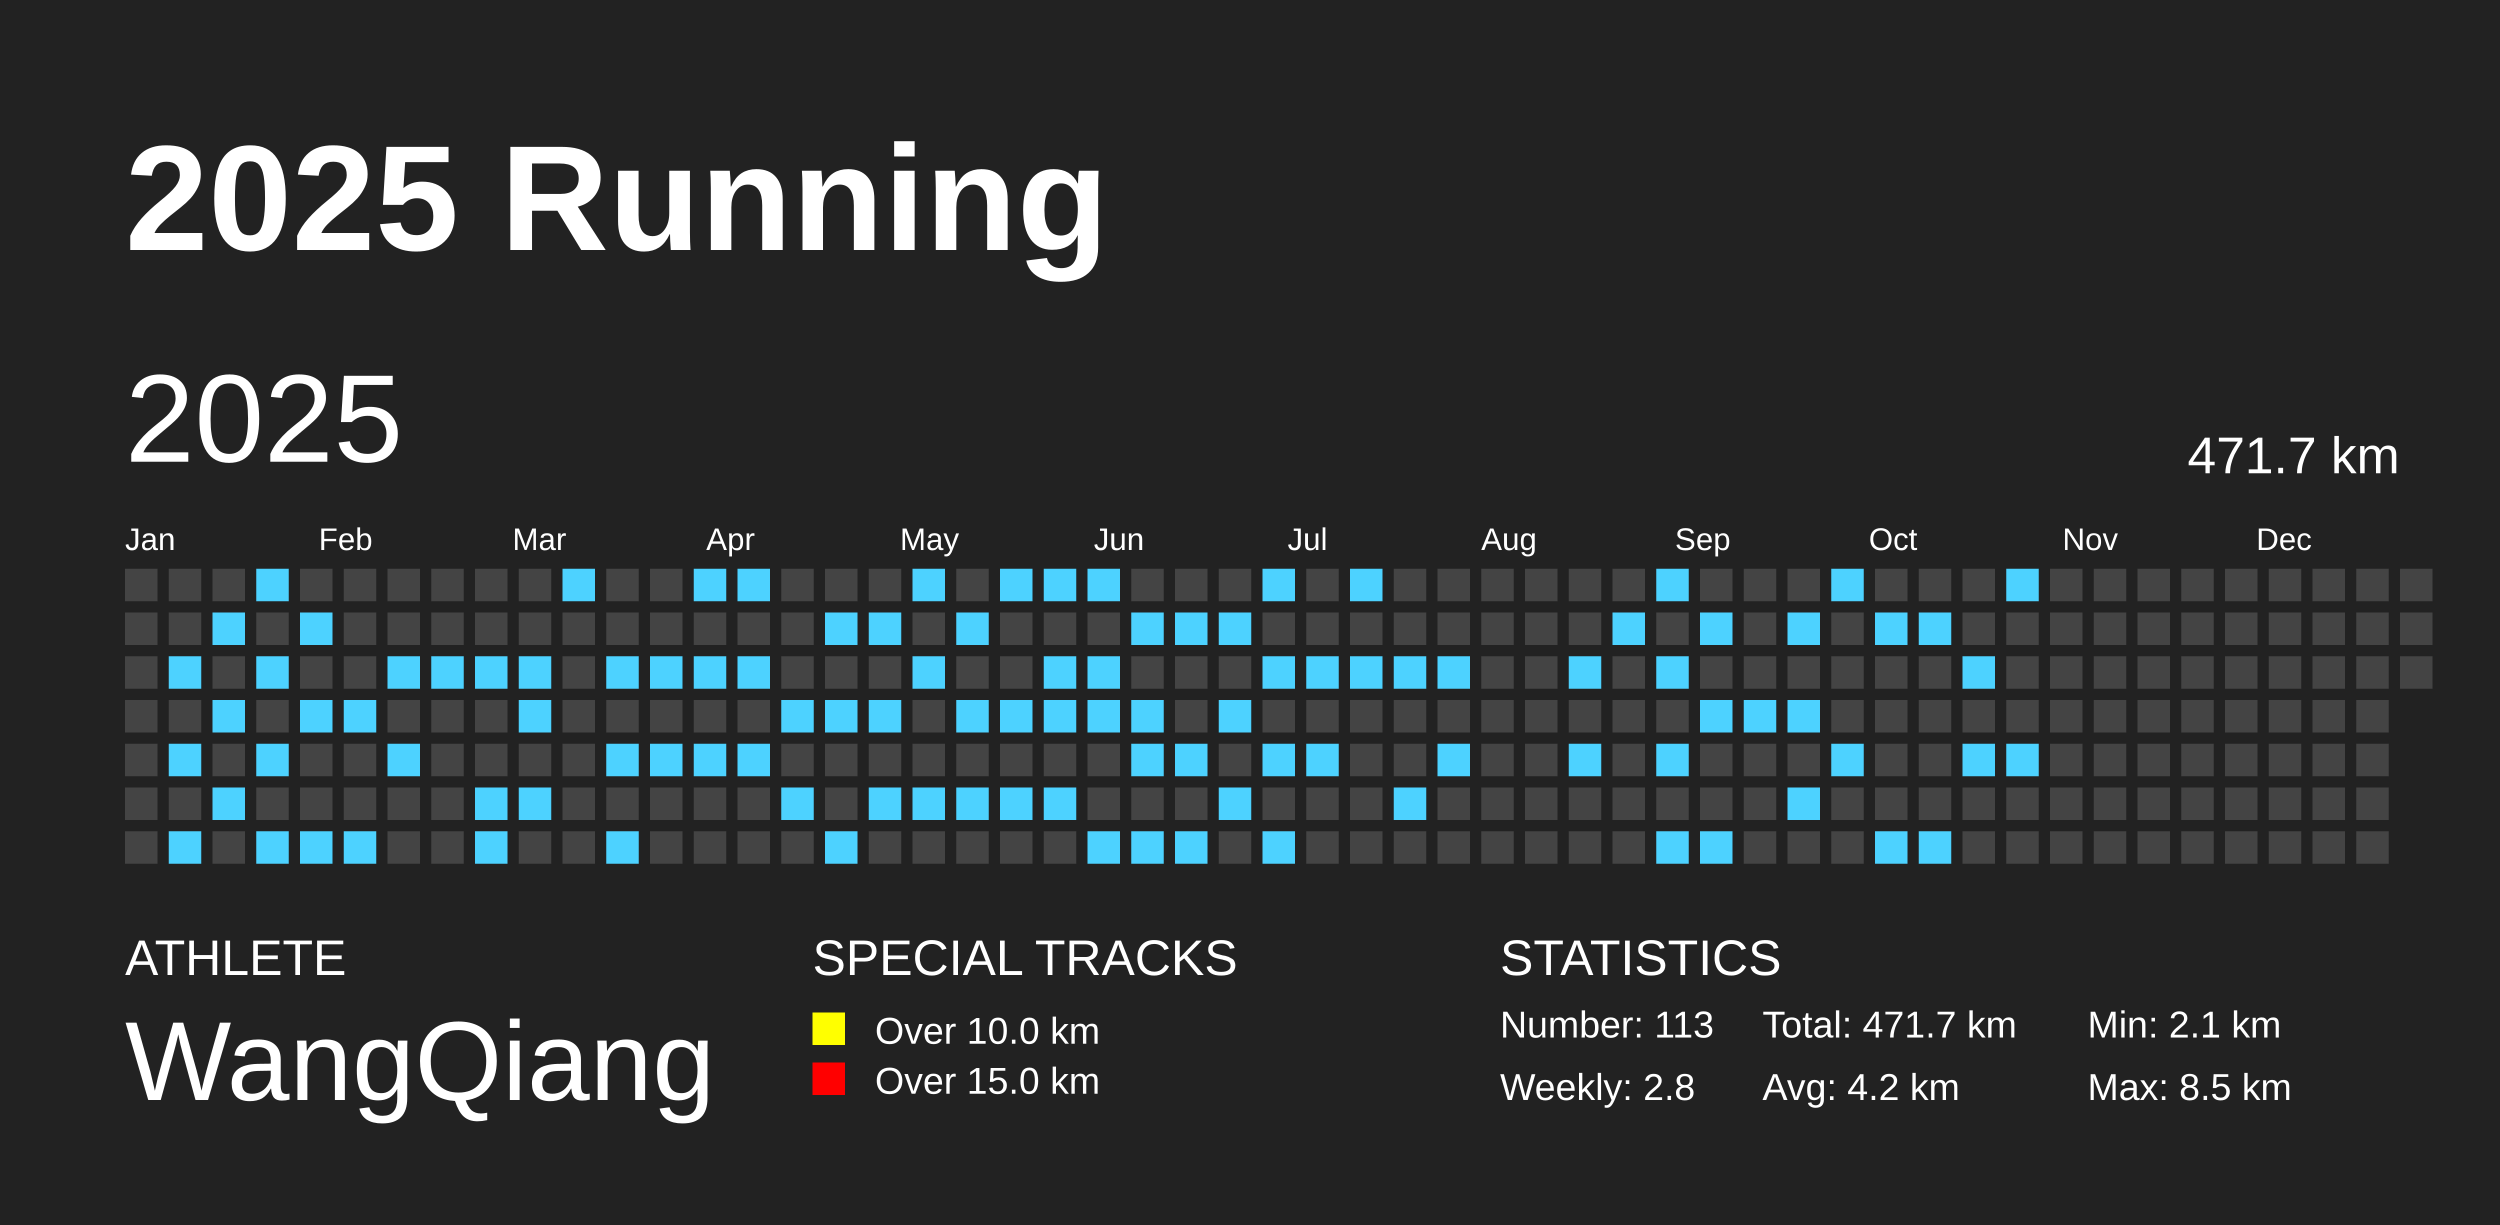
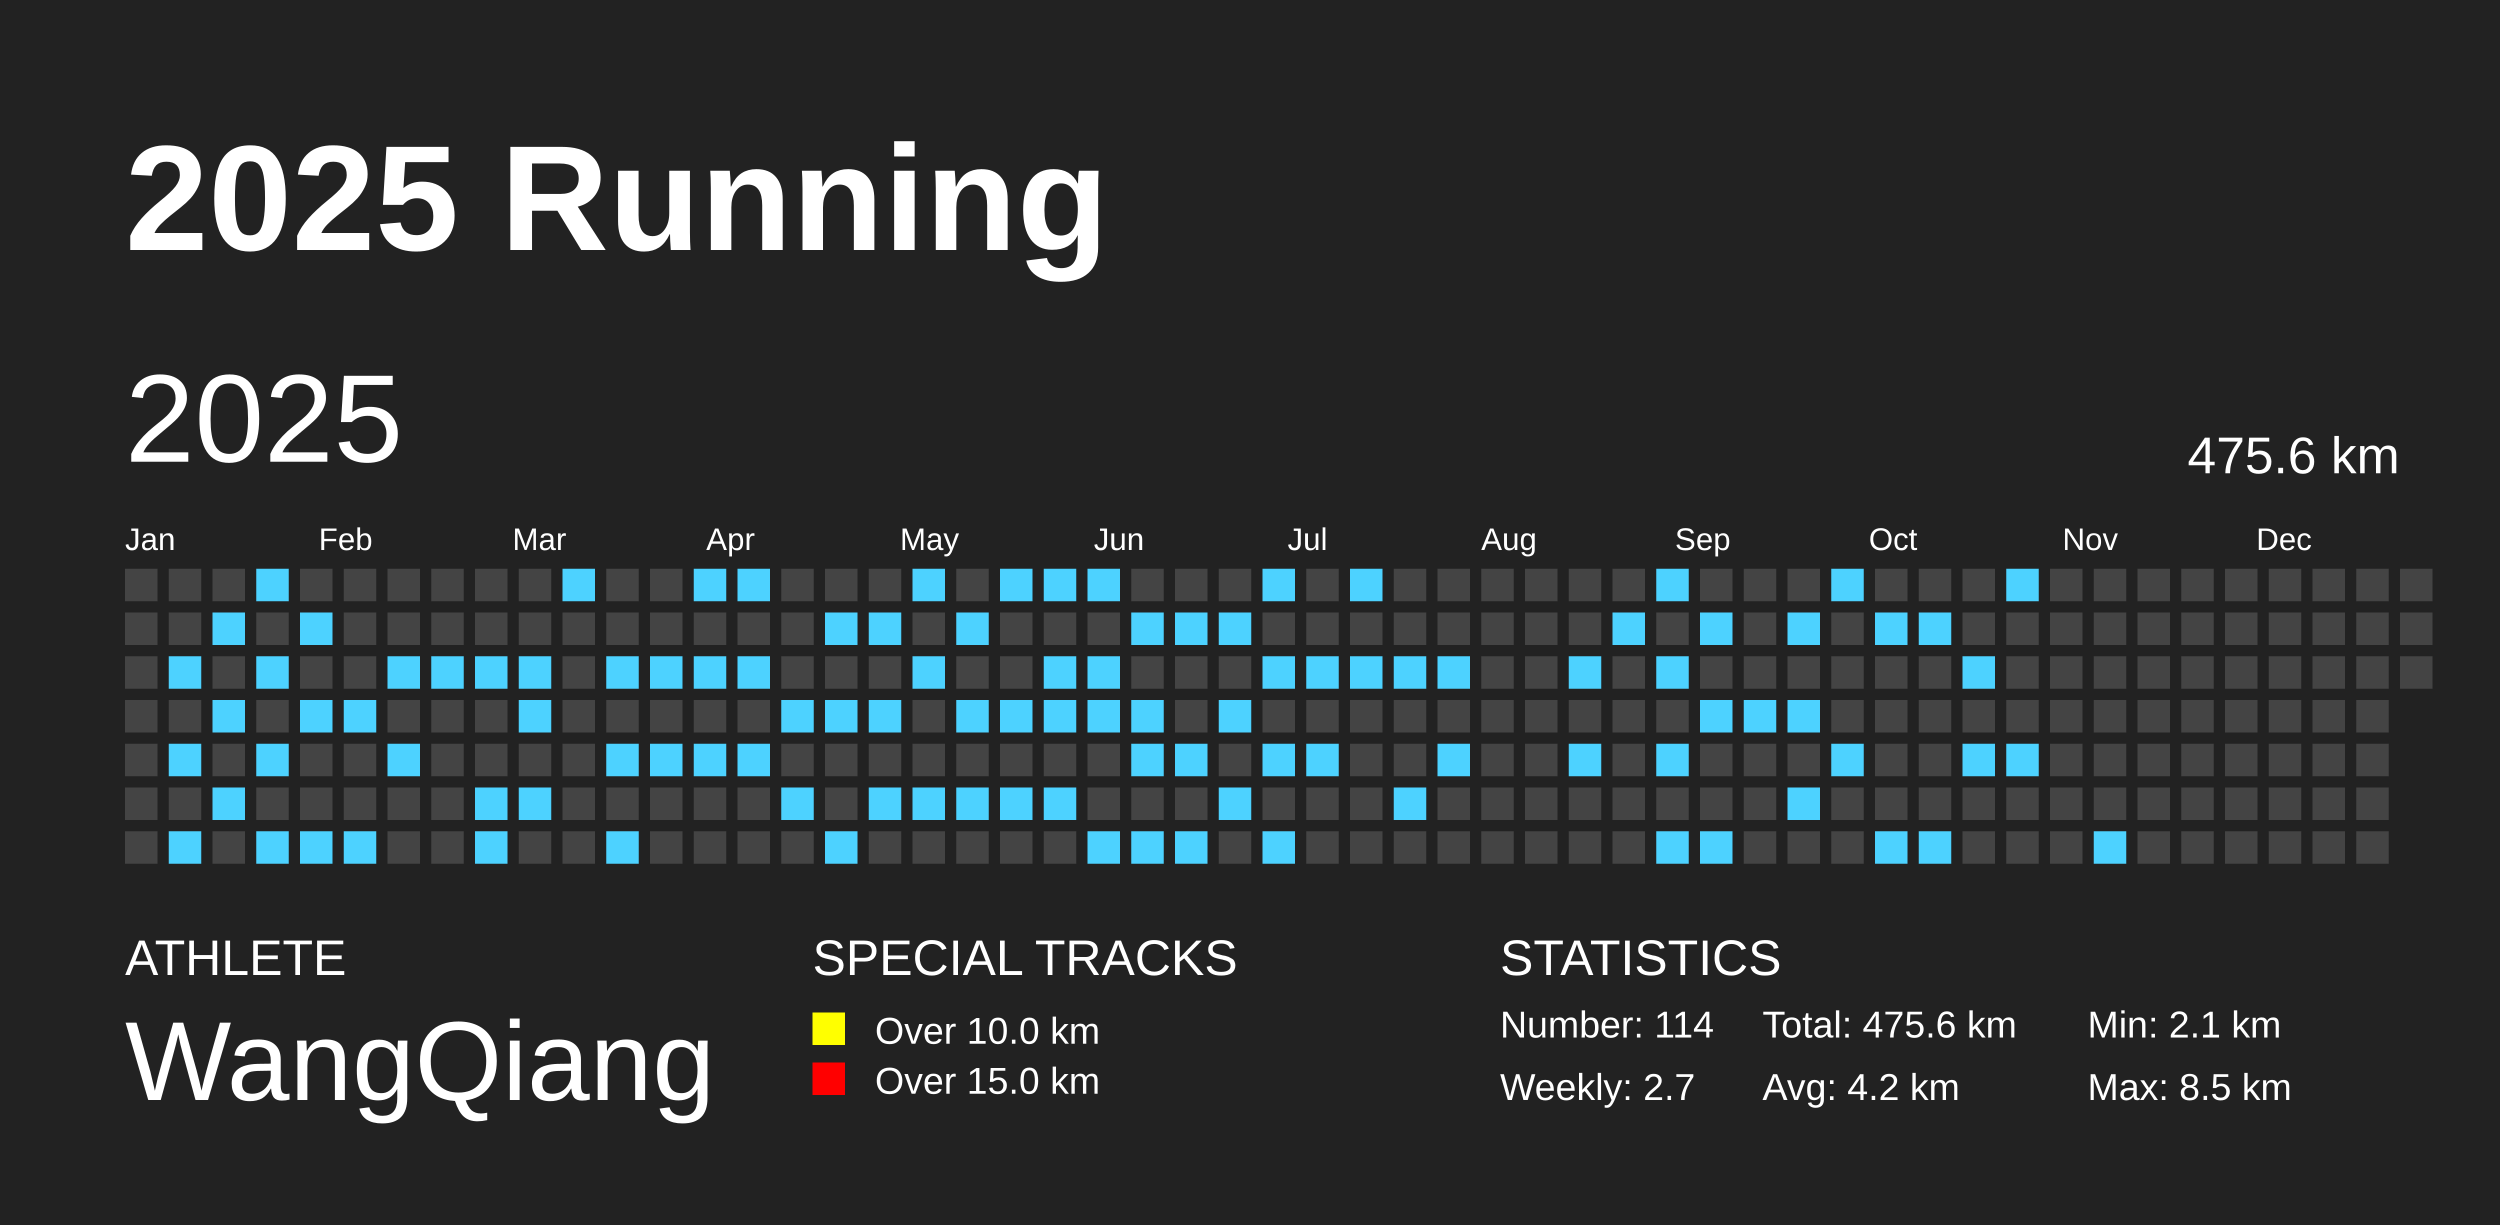
<svg xmlns="http://www.w3.org/2000/svg" baseProfile="full" height="98mm" version="1.1" viewBox="0,0,200,98" width="200mm">
  <defs />
  <rect fill="#222222" height="98" width="200" x="0" y="0" />
  <text fill="#FFFFFF" style="font-size:12px; font-family:Arial; font-weight:bold;" x="10" y="20">2025 Running</text>
  <text fill="#FFFFFF" style="font-size:4px; font-family:Arial" x="10" y="78">ATHLETE</text>
  <text fill="#FFFFFF" style="font-size:9px; font-family:Arial" x="10" y="88">WangQiang</text>
  <text fill="#FFFFFF" style="font-size:4px; font-family:Arial" x="65" y="78">SPECIAL TRACKS</text>
  <rect fill="yellow" height="2.6" width="2.6" x="65" y="81" />
  <text fill="#FFFFFF" style="font-size:3px; font-family:Arial" x="70" y="83.5">Over 10.0 km</text>
  <rect fill="red" height="2.6" width="2.6" x="65" y="85" />
  <text fill="#FFFFFF" style="font-size:3px; font-family:Arial" x="70" y="87.5">Over 15.0 km</text>
  <text fill="#FFFFFF" style="font-size:4px; font-family:Arial" x="120" y="78">STATISTICS</text>
-   <text fill="#FFFFFF" style="font-size:3px; font-family:Arial" x="120" y="83">Number: 113</text>
-   <text fill="#FFFFFF" style="font-size:3px; font-family:Arial" x="120" y="88">Weekly: 2.8</text>
-   <text fill="#FFFFFF" style="font-size:3px; font-family:Arial" x="141" y="83">Total: 471.7 km</text>
+   <text fill="#FFFFFF" style="font-size:3px; font-family:Arial" x="120" y="83">Number: 114</text>
+   <text fill="#FFFFFF" style="font-size:3px; font-family:Arial" x="120" y="88">Weekly: 2.7</text>
+   <text fill="#FFFFFF" style="font-size:3px; font-family:Arial" x="141" y="83">Total: 475.6 km</text>
  <text fill="#FFFFFF" style="font-size:3px; font-family:Arial" x="141" y="88">Avg: 4.2 km</text>
  <text fill="#FFFFFF" style="font-size:3px; font-family:Arial" x="167" y="83">Min: 2.1 km</text>
  <text fill="#FFFFFF" style="font-size:3px; font-family:Arial" x="167" y="88">Max: 8.5 km</text>
  <text dominant-baseline="hanging" fill="#FFFFFF" style="font-size:10.0px; font-family:Arial;" x="10" y="30">2025</text>
-   <text dominant-baseline="hanging" fill="#FFFFFF" style="font-size:4.125px; font-family:Arial;" x="175" y="35">471.7 km</text>
+   <text dominant-baseline="hanging" fill="#FFFFFF" style="font-size:4.125px; font-family:Arial;" x="175" y="35">475.6 km</text>
  <text fill="#FFFFFF" style="font-size:2.5px; font-family:Arial" x="10.0" y="44">Jan</text>
  <text fill="#FFFFFF" style="font-size:2.5px; font-family:Arial" x="25.5" y="44">Feb</text>
  <text fill="#FFFFFF" style="font-size:2.5px; font-family:Arial" x="41.0" y="44">Mar</text>
  <text fill="#FFFFFF" style="font-size:2.5px; font-family:Arial" x="56.5" y="44">Apr</text>
  <text fill="#FFFFFF" style="font-size:2.5px; font-family:Arial" x="72.0" y="44">May</text>
  <text fill="#FFFFFF" style="font-size:2.5px; font-family:Arial" x="87.5" y="44">Jun</text>
  <text fill="#FFFFFF" style="font-size:2.5px; font-family:Arial" x="103.0" y="44">Jul</text>
  <text fill="#FFFFFF" style="font-size:2.5px; font-family:Arial" x="118.5" y="44">Aug</text>
  <text fill="#FFFFFF" style="font-size:2.5px; font-family:Arial" x="134.0" y="44">Sep</text>
  <text fill="#FFFFFF" style="font-size:2.5px; font-family:Arial" x="149.5" y="44">Oct</text>
  <text fill="#FFFFFF" style="font-size:2.5px; font-family:Arial" x="165.0" y="44">Nov</text>
  <text fill="#FFFFFF" style="font-size:2.5px; font-family:Arial" x="180.5" y="44">Dec</text>
  <rect fill="#444444" height="2.6" width="2.6" x="10.0" y="45.5" />
  <rect fill="#444444" height="2.6" width="2.6" x="10.0" y="49.0" />
  <rect fill="#444444" height="2.6" width="2.6" x="10.0" y="52.5" />
  <rect fill="#444444" height="2.6" width="2.6" x="10.0" y="56.0" />
  <rect fill="#444444" height="2.6" width="2.6" x="10.0" y="59.5" />
  <rect fill="#444444" height="2.6" width="2.6" x="10.0" y="63.0" />
  <rect fill="#444444" height="2.6" width="2.6" x="10.0" y="66.5" />
  <rect fill="#444444" height="2.6" width="2.6" x="13.5" y="45.5" />
  <rect fill="#444444" height="2.6" width="2.6" x="13.5" y="49.0" />
  <rect fill="#4DD2FF" height="2.6" width="2.6" x="13.5" y="52.5" />
  <rect fill="#444444" height="2.6" width="2.6" x="13.5" y="56.0" />
  <rect fill="#4DD2FF" height="2.6" width="2.6" x="13.5" y="59.5" />
  <rect fill="#444444" height="2.6" width="2.6" x="13.5" y="63.0" />
  <rect fill="#4DD2FF" height="2.6" width="2.6" x="13.5" y="66.5" />
  <rect fill="#444444" height="2.6" width="2.6" x="17.0" y="45.5" />
  <rect fill="#4DD2FF" height="2.6" width="2.6" x="17.0" y="49.0" />
  <rect fill="#444444" height="2.6" width="2.6" x="17.0" y="52.5" />
  <rect fill="#4DD2FF" height="2.6" width="2.6" x="17.0" y="56.0" />
  <rect fill="#444444" height="2.6" width="2.6" x="17.0" y="59.5" />
  <rect fill="#4DD2FF" height="2.6" width="2.6" x="17.0" y="63.0" />
  <rect fill="#444444" height="2.6" width="2.6" x="17.0" y="66.5" />
  <rect fill="#4DD2FF" height="2.6" width="2.6" x="20.5" y="45.5" />
  <rect fill="#444444" height="2.6" width="2.6" x="20.5" y="49.0" />
  <rect fill="#4DD2FF" height="2.6" width="2.6" x="20.5" y="52.5" />
  <rect fill="#444444" height="2.6" width="2.6" x="20.5" y="56.0" />
  <rect fill="#4DD2FF" height="2.6" width="2.6" x="20.5" y="59.5" />
  <rect fill="#444444" height="2.6" width="2.6" x="20.5" y="63.0" />
  <rect fill="#4DD2FF" height="2.6" width="2.6" x="20.5" y="66.5" />
  <rect fill="#444444" height="2.6" width="2.6" x="24.0" y="45.5" />
  <rect fill="#4DD2FF" height="2.6" width="2.6" x="24.0" y="49.0" />
  <rect fill="#444444" height="2.6" width="2.6" x="24.0" y="52.5" />
  <rect fill="#4DD2FF" height="2.6" width="2.6" x="24.0" y="56.0" />
  <rect fill="#444444" height="2.6" width="2.6" x="24.0" y="59.5" />
  <rect fill="#444444" height="2.6" width="2.6" x="24.0" y="63.0" />
  <rect fill="#4DD2FF" height="2.6" width="2.6" x="24.0" y="66.5" />
  <rect fill="#444444" height="2.6" width="2.6" x="27.5" y="45.5" />
  <rect fill="#444444" height="2.6" width="2.6" x="27.5" y="49.0" />
  <rect fill="#444444" height="2.6" width="2.6" x="27.5" y="52.5" />
  <rect fill="#4DD2FF" height="2.6" width="2.6" x="27.5" y="56.0" />
  <rect fill="#444444" height="2.6" width="2.6" x="27.5" y="59.5" />
  <rect fill="#444444" height="2.6" width="2.6" x="27.5" y="63.0" />
  <rect fill="#4DD2FF" height="2.6" width="2.6" x="27.5" y="66.5" />
  <rect fill="#444444" height="2.6" width="2.6" x="31.0" y="45.5" />
  <rect fill="#444444" height="2.6" width="2.6" x="31.0" y="49.0" />
  <rect fill="#4DD2FF" height="2.6" width="2.6" x="31.0" y="52.5" />
  <rect fill="#444444" height="2.6" width="2.6" x="31.0" y="56.0" />
  <rect fill="#4DD2FF" height="2.6" width="2.6" x="31.0" y="59.5" />
  <rect fill="#444444" height="2.6" width="2.6" x="31.0" y="63.0" />
  <rect fill="#444444" height="2.6" width="2.6" x="31.0" y="66.5" />
  <rect fill="#444444" height="2.6" width="2.6" x="34.5" y="45.5" />
  <rect fill="#444444" height="2.6" width="2.6" x="34.5" y="49.0" />
  <rect fill="#4DD2FF" height="2.6" width="2.6" x="34.5" y="52.5" />
  <rect fill="#444444" height="2.6" width="2.6" x="34.5" y="56.0" />
  <rect fill="#444444" height="2.6" width="2.6" x="34.5" y="59.5" />
  <rect fill="#444444" height="2.6" width="2.6" x="34.5" y="63.0" />
  <rect fill="#444444" height="2.6" width="2.6" x="34.5" y="66.5" />
  <rect fill="#444444" height="2.6" width="2.6" x="38.0" y="45.5" />
  <rect fill="#444444" height="2.6" width="2.6" x="38.0" y="49.0" />
  <rect fill="#4DD2FF" height="2.6" width="2.6" x="38.0" y="52.5" />
  <rect fill="#444444" height="2.6" width="2.6" x="38.0" y="56.0" />
  <rect fill="#444444" height="2.6" width="2.6" x="38.0" y="59.5" />
  <rect fill="#4DD2FF" height="2.6" width="2.6" x="38.0" y="63.0" />
  <rect fill="#4DD2FF" height="2.6" width="2.6" x="38.0" y="66.5" />
  <rect fill="#444444" height="2.6" width="2.6" x="41.5" y="45.5" />
  <rect fill="#444444" height="2.6" width="2.6" x="41.5" y="49.0" />
  <rect fill="#4DD2FF" height="2.6" width="2.6" x="41.5" y="52.5" />
  <rect fill="#4DD2FF" height="2.6" width="2.6" x="41.5" y="56.0" />
  <rect fill="#444444" height="2.6" width="2.6" x="41.5" y="59.5" />
  <rect fill="#4DD2FF" height="2.6" width="2.6" x="41.5" y="63.0" />
  <rect fill="#444444" height="2.6" width="2.6" x="41.5" y="66.5" />
  <rect fill="#4DD2FF" height="2.6" width="2.6" x="45.0" y="45.5" />
  <rect fill="#444444" height="2.6" width="2.6" x="45.0" y="49.0" />
  <rect fill="#444444" height="2.6" width="2.6" x="45.0" y="52.5" />
  <rect fill="#444444" height="2.6" width="2.6" x="45.0" y="56.0" />
  <rect fill="#444444" height="2.6" width="2.6" x="45.0" y="59.5" />
  <rect fill="#444444" height="2.6" width="2.6" x="45.0" y="63.0" />
  <rect fill="#444444" height="2.6" width="2.6" x="45.0" y="66.5" />
  <rect fill="#444444" height="2.6" width="2.6" x="48.5" y="45.5" />
  <rect fill="#444444" height="2.6" width="2.6" x="48.5" y="49.0" />
  <rect fill="#4DD2FF" height="2.6" width="2.6" x="48.5" y="52.5" />
  <rect fill="#444444" height="2.6" width="2.6" x="48.5" y="56.0" />
  <rect fill="#4DD2FF" height="2.6" width="2.6" x="48.5" y="59.5" />
  <rect fill="#444444" height="2.6" width="2.6" x="48.5" y="63.0" />
  <rect fill="#4DD2FF" height="2.6" width="2.6" x="48.5" y="66.5" />
  <rect fill="#444444" height="2.6" width="2.6" x="52.0" y="45.5" />
  <rect fill="#444444" height="2.6" width="2.6" x="52.0" y="49.0" />
  <rect fill="#4DD2FF" height="2.6" width="2.6" x="52.0" y="52.5" />
  <rect fill="#444444" height="2.6" width="2.6" x="52.0" y="56.0" />
  <rect fill="#4DD2FF" height="2.6" width="2.6" x="52.0" y="59.5" />
  <rect fill="#444444" height="2.6" width="2.6" x="52.0" y="63.0" />
  <rect fill="#444444" height="2.6" width="2.6" x="52.0" y="66.5" />
  <rect fill="#4DD2FF" height="2.6" width="2.6" x="55.5" y="45.5" />
  <rect fill="#444444" height="2.6" width="2.6" x="55.5" y="49.0" />
  <rect fill="#4DD2FF" height="2.6" width="2.6" x="55.5" y="52.5" />
  <rect fill="#444444" height="2.6" width="2.6" x="55.5" y="56.0" />
  <rect fill="#4DD2FF" height="2.6" width="2.6" x="55.5" y="59.5" />
  <rect fill="#444444" height="2.6" width="2.6" x="55.5" y="63.0" />
  <rect fill="#444444" height="2.6" width="2.6" x="55.5" y="66.5" />
  <rect fill="#4DD2FF" height="2.6" width="2.6" x="59.0" y="45.5" />
  <rect fill="#444444" height="2.6" width="2.6" x="59.0" y="49.0" />
  <rect fill="#4DD2FF" height="2.6" width="2.6" x="59.0" y="52.5" />
  <rect fill="#444444" height="2.6" width="2.6" x="59.0" y="56.0" />
  <rect fill="#4DD2FF" height="2.6" width="2.6" x="59.0" y="59.5" />
  <rect fill="#444444" height="2.6" width="2.6" x="59.0" y="63.0" />
  <rect fill="#444444" height="2.6" width="2.6" x="59.0" y="66.5" />
  <rect fill="#444444" height="2.6" width="2.6" x="62.5" y="45.5" />
  <rect fill="#444444" height="2.6" width="2.6" x="62.5" y="49.0" />
  <rect fill="#444444" height="2.6" width="2.6" x="62.5" y="52.5" />
  <rect fill="#4DD2FF" height="2.6" width="2.6" x="62.5" y="56.0" />
  <rect fill="#444444" height="2.6" width="2.6" x="62.5" y="59.5" />
  <rect fill="#4DD2FF" height="2.6" width="2.6" x="62.5" y="63.0" />
  <rect fill="#444444" height="2.6" width="2.6" x="62.5" y="66.5" />
  <rect fill="#444444" height="2.6" width="2.6" x="66.0" y="45.5" />
  <rect fill="#4DD2FF" height="2.6" width="2.6" x="66.0" y="49.0" />
  <rect fill="#444444" height="2.6" width="2.6" x="66.0" y="52.5" />
  <rect fill="#4DD2FF" height="2.6" width="2.6" x="66.0" y="56.0" />
  <rect fill="#444444" height="2.6" width="2.6" x="66.0" y="59.5" />
  <rect fill="#444444" height="2.6" width="2.6" x="66.0" y="63.0" />
  <rect fill="#4DD2FF" height="2.6" width="2.6" x="66.0" y="66.5" />
  <rect fill="#444444" height="2.6" width="2.6" x="69.5" y="45.5" />
  <rect fill="#4DD2FF" height="2.6" width="2.6" x="69.5" y="49.0" />
  <rect fill="#444444" height="2.6" width="2.6" x="69.5" y="52.5" />
  <rect fill="#4DD2FF" height="2.6" width="2.6" x="69.5" y="56.0" />
  <rect fill="#444444" height="2.6" width="2.6" x="69.5" y="59.5" />
  <rect fill="#4DD2FF" height="2.6" width="2.6" x="69.5" y="63.0" />
  <rect fill="#444444" height="2.6" width="2.6" x="69.5" y="66.5" />
  <rect fill="#4DD2FF" height="2.6" width="2.6" x="73.0" y="45.5" />
  <rect fill="#444444" height="2.6" width="2.6" x="73.0" y="49.0" />
  <rect fill="#4DD2FF" height="2.6" width="2.6" x="73.0" y="52.5" />
  <rect fill="#444444" height="2.6" width="2.6" x="73.0" y="56.0" />
  <rect fill="#444444" height="2.6" width="2.6" x="73.0" y="59.5" />
  <rect fill="#4DD2FF" height="2.6" width="2.6" x="73.0" y="63.0" />
  <rect fill="#444444" height="2.6" width="2.6" x="73.0" y="66.5" />
  <rect fill="#444444" height="2.6" width="2.6" x="76.5" y="45.5" />
  <rect fill="#4DD2FF" height="2.6" width="2.6" x="76.5" y="49.0" />
  <rect fill="#444444" height="2.6" width="2.6" x="76.5" y="52.5" />
  <rect fill="#4DD2FF" height="2.6" width="2.6" x="76.5" y="56.0" />
  <rect fill="#444444" height="2.6" width="2.6" x="76.5" y="59.5" />
  <rect fill="#4DD2FF" height="2.6" width="2.6" x="76.5" y="63.0" />
  <rect fill="#444444" height="2.6" width="2.6" x="76.5" y="66.5" />
  <rect fill="#4DD2FF" height="2.6" width="2.6" x="80.0" y="45.5" />
  <rect fill="#444444" height="2.6" width="2.6" x="80.0" y="49.0" />
  <rect fill="#444444" height="2.6" width="2.6" x="80.0" y="52.5" />
  <rect fill="#4DD2FF" height="2.6" width="2.6" x="80.0" y="56.0" />
  <rect fill="#444444" height="2.6" width="2.6" x="80.0" y="59.5" />
  <rect fill="#4DD2FF" height="2.6" width="2.6" x="80.0" y="63.0" />
  <rect fill="#444444" height="2.6" width="2.6" x="80.0" y="66.5" />
  <rect fill="#4DD2FF" height="2.6" width="2.6" x="83.5" y="45.5" />
  <rect fill="#444444" height="2.6" width="2.6" x="83.5" y="49.0" />
  <rect fill="#4DD2FF" height="2.6" width="2.6" x="83.5" y="52.5" />
  <rect fill="#4DD2FF" height="2.6" width="2.6" x="83.5" y="56.0" />
  <rect fill="#444444" height="2.6" width="2.6" x="83.5" y="59.5" />
  <rect fill="#4DD2FF" height="2.6" width="2.6" x="83.5" y="63.0" />
  <rect fill="#444444" height="2.6" width="2.6" x="83.5" y="66.5" />
  <rect fill="#4DD2FF" height="2.6" width="2.6" x="87.0" y="45.5" />
  <rect fill="#444444" height="2.6" width="2.6" x="87.0" y="49.0" />
  <rect fill="#4DD2FF" height="2.6" width="2.6" x="87.0" y="52.5" />
  <rect fill="#4DD2FF" height="2.6" width="2.6" x="87.0" y="56.0" />
  <rect fill="#444444" height="2.6" width="2.6" x="87.0" y="59.5" />
  <rect fill="#444444" height="2.6" width="2.6" x="87.0" y="63.0" />
  <rect fill="#4DD2FF" height="2.6" width="2.6" x="87.0" y="66.5" />
  <rect fill="#444444" height="2.6" width="2.6" x="90.5" y="45.5" />
  <rect fill="#4DD2FF" height="2.6" width="2.6" x="90.5" y="49.0" />
  <rect fill="#444444" height="2.6" width="2.6" x="90.5" y="52.5" />
  <rect fill="#4DD2FF" height="2.6" width="2.6" x="90.5" y="56.0" />
  <rect fill="#4DD2FF" height="2.6" width="2.6" x="90.5" y="59.5" />
  <rect fill="#444444" height="2.6" width="2.6" x="90.5" y="63.0" />
  <rect fill="#4DD2FF" height="2.6" width="2.6" x="90.5" y="66.5" />
  <rect fill="#444444" height="2.6" width="2.6" x="94.0" y="45.5" />
  <rect fill="#4DD2FF" height="2.6" width="2.6" x="94.0" y="49.0" />
  <rect fill="#444444" height="2.6" width="2.6" x="94.0" y="52.5" />
  <rect fill="#444444" height="2.6" width="2.6" x="94.0" y="56.0" />
  <rect fill="#4DD2FF" height="2.6" width="2.6" x="94.0" y="59.5" />
  <rect fill="#444444" height="2.6" width="2.6" x="94.0" y="63.0" />
  <rect fill="#4DD2FF" height="2.6" width="2.6" x="94.0" y="66.5" />
  <rect fill="#444444" height="2.6" width="2.6" x="97.5" y="45.5" />
  <rect fill="#4DD2FF" height="2.6" width="2.6" x="97.5" y="49.0" />
  <rect fill="#444444" height="2.6" width="2.6" x="97.5" y="52.5" />
  <rect fill="#4DD2FF" height="2.6" width="2.6" x="97.5" y="56.0" />
  <rect fill="#444444" height="2.6" width="2.6" x="97.5" y="59.5" />
  <rect fill="#4DD2FF" height="2.6" width="2.6" x="97.5" y="63.0" />
  <rect fill="#444444" height="2.6" width="2.6" x="97.5" y="66.5" />
  <rect fill="#4DD2FF" height="2.6" width="2.6" x="101.0" y="45.5" />
  <rect fill="#444444" height="2.6" width="2.6" x="101.0" y="49.0" />
  <rect fill="#4DD2FF" height="2.6" width="2.6" x="101.0" y="52.5" />
  <rect fill="#444444" height="2.6" width="2.6" x="101.0" y="56.0" />
  <rect fill="#4DD2FF" height="2.6" width="2.6" x="101.0" y="59.5" />
  <rect fill="#444444" height="2.6" width="2.6" x="101.0" y="63.0" />
  <rect fill="#4DD2FF" height="2.6" width="2.6" x="101.0" y="66.5" />
  <rect fill="#444444" height="2.6" width="2.6" x="104.5" y="45.5" />
  <rect fill="#444444" height="2.6" width="2.6" x="104.5" y="49.0" />
  <rect fill="#4DD2FF" height="2.6" width="2.6" x="104.5" y="52.5" />
  <rect fill="#444444" height="2.6" width="2.6" x="104.5" y="56.0" />
  <rect fill="#4DD2FF" height="2.6" width="2.6" x="104.5" y="59.5" />
  <rect fill="#444444" height="2.6" width="2.6" x="104.5" y="63.0" />
  <rect fill="#444444" height="2.6" width="2.6" x="104.5" y="66.5" />
  <rect fill="#4DD2FF" height="2.6" width="2.6" x="108.0" y="45.5" />
  <rect fill="#444444" height="2.6" width="2.6" x="108.0" y="49.0" />
  <rect fill="#4DD2FF" height="2.6" width="2.6" x="108.0" y="52.5" />
  <rect fill="#444444" height="2.6" width="2.6" x="108.0" y="56.0" />
  <rect fill="#444444" height="2.6" width="2.6" x="108.0" y="59.5" />
  <rect fill="#444444" height="2.6" width="2.6" x="108.0" y="63.0" />
  <rect fill="#444444" height="2.6" width="2.6" x="108.0" y="66.5" />
  <rect fill="#444444" height="2.6" width="2.6" x="111.5" y="45.5" />
  <rect fill="#444444" height="2.6" width="2.6" x="111.5" y="49.0" />
  <rect fill="#4DD2FF" height="2.6" width="2.6" x="111.5" y="52.5" />
  <rect fill="#444444" height="2.6" width="2.6" x="111.5" y="56.0" />
  <rect fill="#444444" height="2.6" width="2.6" x="111.5" y="59.5" />
  <rect fill="#4DD2FF" height="2.6" width="2.6" x="111.5" y="63.0" />
  <rect fill="#444444" height="2.6" width="2.6" x="111.5" y="66.5" />
  <rect fill="#444444" height="2.6" width="2.6" x="115.0" y="45.5" />
  <rect fill="#444444" height="2.6" width="2.6" x="115.0" y="49.0" />
  <rect fill="#4DD2FF" height="2.6" width="2.6" x="115.0" y="52.5" />
  <rect fill="#444444" height="2.6" width="2.6" x="115.0" y="56.0" />
  <rect fill="#4DD2FF" height="2.6" width="2.6" x="115.0" y="59.5" />
  <rect fill="#444444" height="2.6" width="2.6" x="115.0" y="63.0" />
  <rect fill="#444444" height="2.6" width="2.6" x="115.0" y="66.5" />
  <rect fill="#444444" height="2.6" width="2.6" x="118.5" y="45.5" />
  <rect fill="#444444" height="2.6" width="2.6" x="118.5" y="49.0" />
  <rect fill="#444444" height="2.6" width="2.6" x="118.5" y="52.5" />
  <rect fill="#444444" height="2.6" width="2.6" x="118.5" y="56.0" />
  <rect fill="#444444" height="2.6" width="2.6" x="118.5" y="59.5" />
  <rect fill="#444444" height="2.6" width="2.6" x="118.5" y="63.0" />
  <rect fill="#444444" height="2.6" width="2.6" x="118.5" y="66.5" />
  <rect fill="#444444" height="2.6" width="2.6" x="122.0" y="45.5" />
  <rect fill="#444444" height="2.6" width="2.6" x="122.0" y="49.0" />
  <rect fill="#444444" height="2.6" width="2.6" x="122.0" y="52.5" />
  <rect fill="#444444" height="2.6" width="2.6" x="122.0" y="56.0" />
  <rect fill="#444444" height="2.6" width="2.6" x="122.0" y="59.5" />
  <rect fill="#444444" height="2.6" width="2.6" x="122.0" y="63.0" />
  <rect fill="#444444" height="2.6" width="2.6" x="122.0" y="66.5" />
  <rect fill="#444444" height="2.6" width="2.6" x="125.5" y="45.5" />
  <rect fill="#444444" height="2.6" width="2.6" x="125.5" y="49.0" />
  <rect fill="#4DD2FF" height="2.6" width="2.6" x="125.5" y="52.5" />
  <rect fill="#444444" height="2.6" width="2.6" x="125.5" y="56.0" />
  <rect fill="#4DD2FF" height="2.6" width="2.6" x="125.5" y="59.5" />
  <rect fill="#444444" height="2.6" width="2.6" x="125.5" y="63.0" />
  <rect fill="#444444" height="2.6" width="2.6" x="125.5" y="66.5" />
  <rect fill="#444444" height="2.6" width="2.6" x="129.0" y="45.5" />
  <rect fill="#4DD2FF" height="2.6" width="2.6" x="129.0" y="49.0" />
  <rect fill="#444444" height="2.6" width="2.6" x="129.0" y="52.5" />
  <rect fill="#444444" height="2.6" width="2.6" x="129.0" y="56.0" />
  <rect fill="#444444" height="2.6" width="2.6" x="129.0" y="59.5" />
  <rect fill="#444444" height="2.6" width="2.6" x="129.0" y="63.0" />
  <rect fill="#444444" height="2.6" width="2.6" x="129.0" y="66.5" />
  <rect fill="#4DD2FF" height="2.6" width="2.6" x="132.5" y="45.5" />
  <rect fill="#444444" height="2.6" width="2.6" x="132.5" y="49.0" />
  <rect fill="#4DD2FF" height="2.6" width="2.6" x="132.5" y="52.5" />
  <rect fill="#444444" height="2.6" width="2.6" x="132.5" y="56.0" />
  <rect fill="#4DD2FF" height="2.6" width="2.6" x="132.5" y="59.5" />
  <rect fill="#444444" height="2.6" width="2.6" x="132.5" y="63.0" />
  <rect fill="#4DD2FF" height="2.6" width="2.6" x="132.5" y="66.5" />
  <rect fill="#444444" height="2.6" width="2.6" x="136.0" y="45.5" />
  <rect fill="#4DD2FF" height="2.6" width="2.6" x="136.0" y="49.0" />
  <rect fill="#444444" height="2.6" width="2.6" x="136.0" y="52.5" />
  <rect fill="#4DD2FF" height="2.6" width="2.6" x="136.0" y="56.0" />
  <rect fill="#444444" height="2.6" width="2.6" x="136.0" y="59.5" />
  <rect fill="#444444" height="2.6" width="2.6" x="136.0" y="63.0" />
  <rect fill="#4DD2FF" height="2.6" width="2.6" x="136.0" y="66.5" />
  <rect fill="#444444" height="2.6" width="2.6" x="139.5" y="45.5" />
  <rect fill="#444444" height="2.6" width="2.6" x="139.5" y="49.0" />
  <rect fill="#444444" height="2.6" width="2.6" x="139.5" y="52.5" />
  <rect fill="#4DD2FF" height="2.6" width="2.6" x="139.5" y="56.0" />
  <rect fill="#444444" height="2.6" width="2.6" x="139.5" y="59.5" />
  <rect fill="#444444" height="2.6" width="2.6" x="139.5" y="63.0" />
  <rect fill="#444444" height="2.6" width="2.6" x="139.5" y="66.5" />
  <rect fill="#444444" height="2.6" width="2.6" x="143.0" y="45.5" />
  <rect fill="#4DD2FF" height="2.6" width="2.6" x="143.0" y="49.0" />
  <rect fill="#444444" height="2.6" width="2.6" x="143.0" y="52.5" />
  <rect fill="#4DD2FF" height="2.6" width="2.6" x="143.0" y="56.0" />
  <rect fill="#444444" height="2.6" width="2.6" x="143.0" y="59.5" />
  <rect fill="#4DD2FF" height="2.6" width="2.6" x="143.0" y="63.0" />
  <rect fill="#444444" height="2.6" width="2.6" x="143.0" y="66.5" />
  <rect fill="#4DD2FF" height="2.6" width="2.6" x="146.5" y="45.5" />
  <rect fill="#444444" height="2.6" width="2.6" x="146.5" y="49.0" />
  <rect fill="#444444" height="2.6" width="2.6" x="146.5" y="52.5" />
  <rect fill="#444444" height="2.6" width="2.6" x="146.5" y="56.0" />
  <rect fill="#4DD2FF" height="2.6" width="2.6" x="146.5" y="59.5" />
  <rect fill="#444444" height="2.6" width="2.6" x="146.5" y="63.0" />
  <rect fill="#444444" height="2.6" width="2.6" x="146.5" y="66.5" />
  <rect fill="#444444" height="2.6" width="2.6" x="150.0" y="45.5" />
  <rect fill="#4DD2FF" height="2.6" width="2.6" x="150.0" y="49.0" />
  <rect fill="#444444" height="2.6" width="2.6" x="150.0" y="52.5" />
  <rect fill="#444444" height="2.6" width="2.6" x="150.0" y="56.0" />
  <rect fill="#444444" height="2.6" width="2.6" x="150.0" y="59.5" />
  <rect fill="#444444" height="2.6" width="2.6" x="150.0" y="63.0" />
  <rect fill="#4DD2FF" height="2.6" width="2.6" x="150.0" y="66.5" />
  <rect fill="#444444" height="2.6" width="2.6" x="153.5" y="45.5" />
  <rect fill="#4DD2FF" height="2.6" width="2.6" x="153.5" y="49.0" />
  <rect fill="#444444" height="2.6" width="2.6" x="153.5" y="52.5" />
  <rect fill="#444444" height="2.6" width="2.6" x="153.5" y="56.0" />
  <rect fill="#444444" height="2.6" width="2.6" x="153.5" y="59.5" />
  <rect fill="#444444" height="2.6" width="2.6" x="153.5" y="63.0" />
  <rect fill="#4DD2FF" height="2.6" width="2.6" x="153.5" y="66.5" />
  <rect fill="#444444" height="2.6" width="2.6" x="157.0" y="45.5" />
  <rect fill="#444444" height="2.6" width="2.6" x="157.0" y="49.0" />
  <rect fill="#4DD2FF" height="2.6" width="2.6" x="157.0" y="52.5" />
  <rect fill="#444444" height="2.6" width="2.6" x="157.0" y="56.0" />
  <rect fill="#4DD2FF" height="2.6" width="2.6" x="157.0" y="59.5" />
  <rect fill="#444444" height="2.6" width="2.6" x="157.0" y="63.0" />
  <rect fill="#444444" height="2.6" width="2.6" x="157.0" y="66.5" />
  <rect fill="#4DD2FF" height="2.6" width="2.6" x="160.5" y="45.5" />
  <rect fill="#444444" height="2.6" width="2.6" x="160.5" y="49.0" />
  <rect fill="#444444" height="2.6" width="2.6" x="160.5" y="52.5" />
  <rect fill="#444444" height="2.6" width="2.6" x="160.5" y="56.0" />
  <rect fill="#4DD2FF" height="2.6" width="2.6" x="160.5" y="59.5" />
  <rect fill="#444444" height="2.6" width="2.6" x="160.5" y="63.0" />
  <rect fill="#444444" height="2.6" width="2.6" x="160.5" y="66.5" />
  <rect fill="#444444" height="2.6" width="2.6" x="164.0" y="45.5" />
  <rect fill="#444444" height="2.6" width="2.6" x="164.0" y="49.0" />
  <rect fill="#444444" height="2.6" width="2.6" x="164.0" y="52.5" />
  <rect fill="#444444" height="2.6" width="2.6" x="164.0" y="56.0" />
  <rect fill="#444444" height="2.6" width="2.6" x="164.0" y="59.5" />
  <rect fill="#444444" height="2.6" width="2.6" x="164.0" y="63.0" />
  <rect fill="#444444" height="2.6" width="2.6" x="164.0" y="66.5" />
  <rect fill="#444444" height="2.6" width="2.6" x="167.5" y="45.5" />
  <rect fill="#444444" height="2.6" width="2.6" x="167.5" y="49.0" />
  <rect fill="#444444" height="2.6" width="2.6" x="167.5" y="52.5" />
  <rect fill="#444444" height="2.6" width="2.6" x="167.5" y="56.0" />
  <rect fill="#444444" height="2.6" width="2.6" x="167.5" y="59.5" />
  <rect fill="#444444" height="2.6" width="2.6" x="167.5" y="63.0" />
-   <rect fill="#444444" height="2.6" width="2.6" x="167.5" y="66.5" />
+   <rect fill="#4DD2FF" height="2.6" width="2.6" x="167.5" y="66.5" />
  <rect fill="#444444" height="2.6" width="2.6" x="171.0" y="45.5" />
  <rect fill="#444444" height="2.6" width="2.6" x="171.0" y="49.0" />
  <rect fill="#444444" height="2.6" width="2.6" x="171.0" y="52.5" />
  <rect fill="#444444" height="2.6" width="2.6" x="171.0" y="56.0" />
  <rect fill="#444444" height="2.6" width="2.6" x="171.0" y="59.5" />
  <rect fill="#444444" height="2.6" width="2.6" x="171.0" y="63.0" />
  <rect fill="#444444" height="2.6" width="2.6" x="171.0" y="66.5" />
  <rect fill="#444444" height="2.6" width="2.6" x="174.5" y="45.5" />
  <rect fill="#444444" height="2.6" width="2.6" x="174.5" y="49.0" />
  <rect fill="#444444" height="2.6" width="2.6" x="174.5" y="52.5" />
  <rect fill="#444444" height="2.6" width="2.6" x="174.5" y="56.0" />
  <rect fill="#444444" height="2.6" width="2.6" x="174.5" y="59.5" />
  <rect fill="#444444" height="2.6" width="2.6" x="174.5" y="63.0" />
  <rect fill="#444444" height="2.6" width="2.6" x="174.5" y="66.5" />
  <rect fill="#444444" height="2.6" width="2.6" x="178.0" y="45.5" />
  <rect fill="#444444" height="2.6" width="2.6" x="178.0" y="49.0" />
  <rect fill="#444444" height="2.6" width="2.6" x="178.0" y="52.5" />
  <rect fill="#444444" height="2.6" width="2.6" x="178.0" y="56.0" />
  <rect fill="#444444" height="2.6" width="2.6" x="178.0" y="59.5" />
  <rect fill="#444444" height="2.6" width="2.6" x="178.0" y="63.0" />
  <rect fill="#444444" height="2.6" width="2.6" x="178.0" y="66.5" />
  <rect fill="#444444" height="2.6" width="2.6" x="181.5" y="45.5" />
  <rect fill="#444444" height="2.6" width="2.6" x="181.5" y="49.0" />
  <rect fill="#444444" height="2.6" width="2.6" x="181.5" y="52.5" />
  <rect fill="#444444" height="2.6" width="2.6" x="181.5" y="56.0" />
  <rect fill="#444444" height="2.6" width="2.6" x="181.5" y="59.5" />
  <rect fill="#444444" height="2.6" width="2.6" x="181.5" y="63.0" />
  <rect fill="#444444" height="2.6" width="2.6" x="181.5" y="66.5" />
  <rect fill="#444444" height="2.6" width="2.6" x="185.0" y="45.5" />
  <rect fill="#444444" height="2.6" width="2.6" x="185.0" y="49.0" />
  <rect fill="#444444" height="2.6" width="2.6" x="185.0" y="52.5" />
  <rect fill="#444444" height="2.6" width="2.6" x="185.0" y="56.0" />
  <rect fill="#444444" height="2.6" width="2.6" x="185.0" y="59.5" />
  <rect fill="#444444" height="2.6" width="2.6" x="185.0" y="63.0" />
  <rect fill="#444444" height="2.6" width="2.6" x="185.0" y="66.5" />
  <rect fill="#444444" height="2.6" width="2.6" x="188.5" y="45.5" />
  <rect fill="#444444" height="2.6" width="2.6" x="188.5" y="49.0" />
  <rect fill="#444444" height="2.6" width="2.6" x="188.5" y="52.5" />
  <rect fill="#444444" height="2.6" width="2.6" x="188.5" y="56.0" />
  <rect fill="#444444" height="2.6" width="2.6" x="188.5" y="59.5" />
  <rect fill="#444444" height="2.6" width="2.6" x="188.5" y="63.0" />
  <rect fill="#444444" height="2.6" width="2.6" x="188.5" y="66.5" />
  <rect fill="#444444" height="2.6" width="2.6" x="192.0" y="45.5" />
  <rect fill="#444444" height="2.6" width="2.6" x="192.0" y="49.0" />
  <rect fill="#444444" height="2.6" width="2.6" x="192.0" y="52.5" />
</svg>
